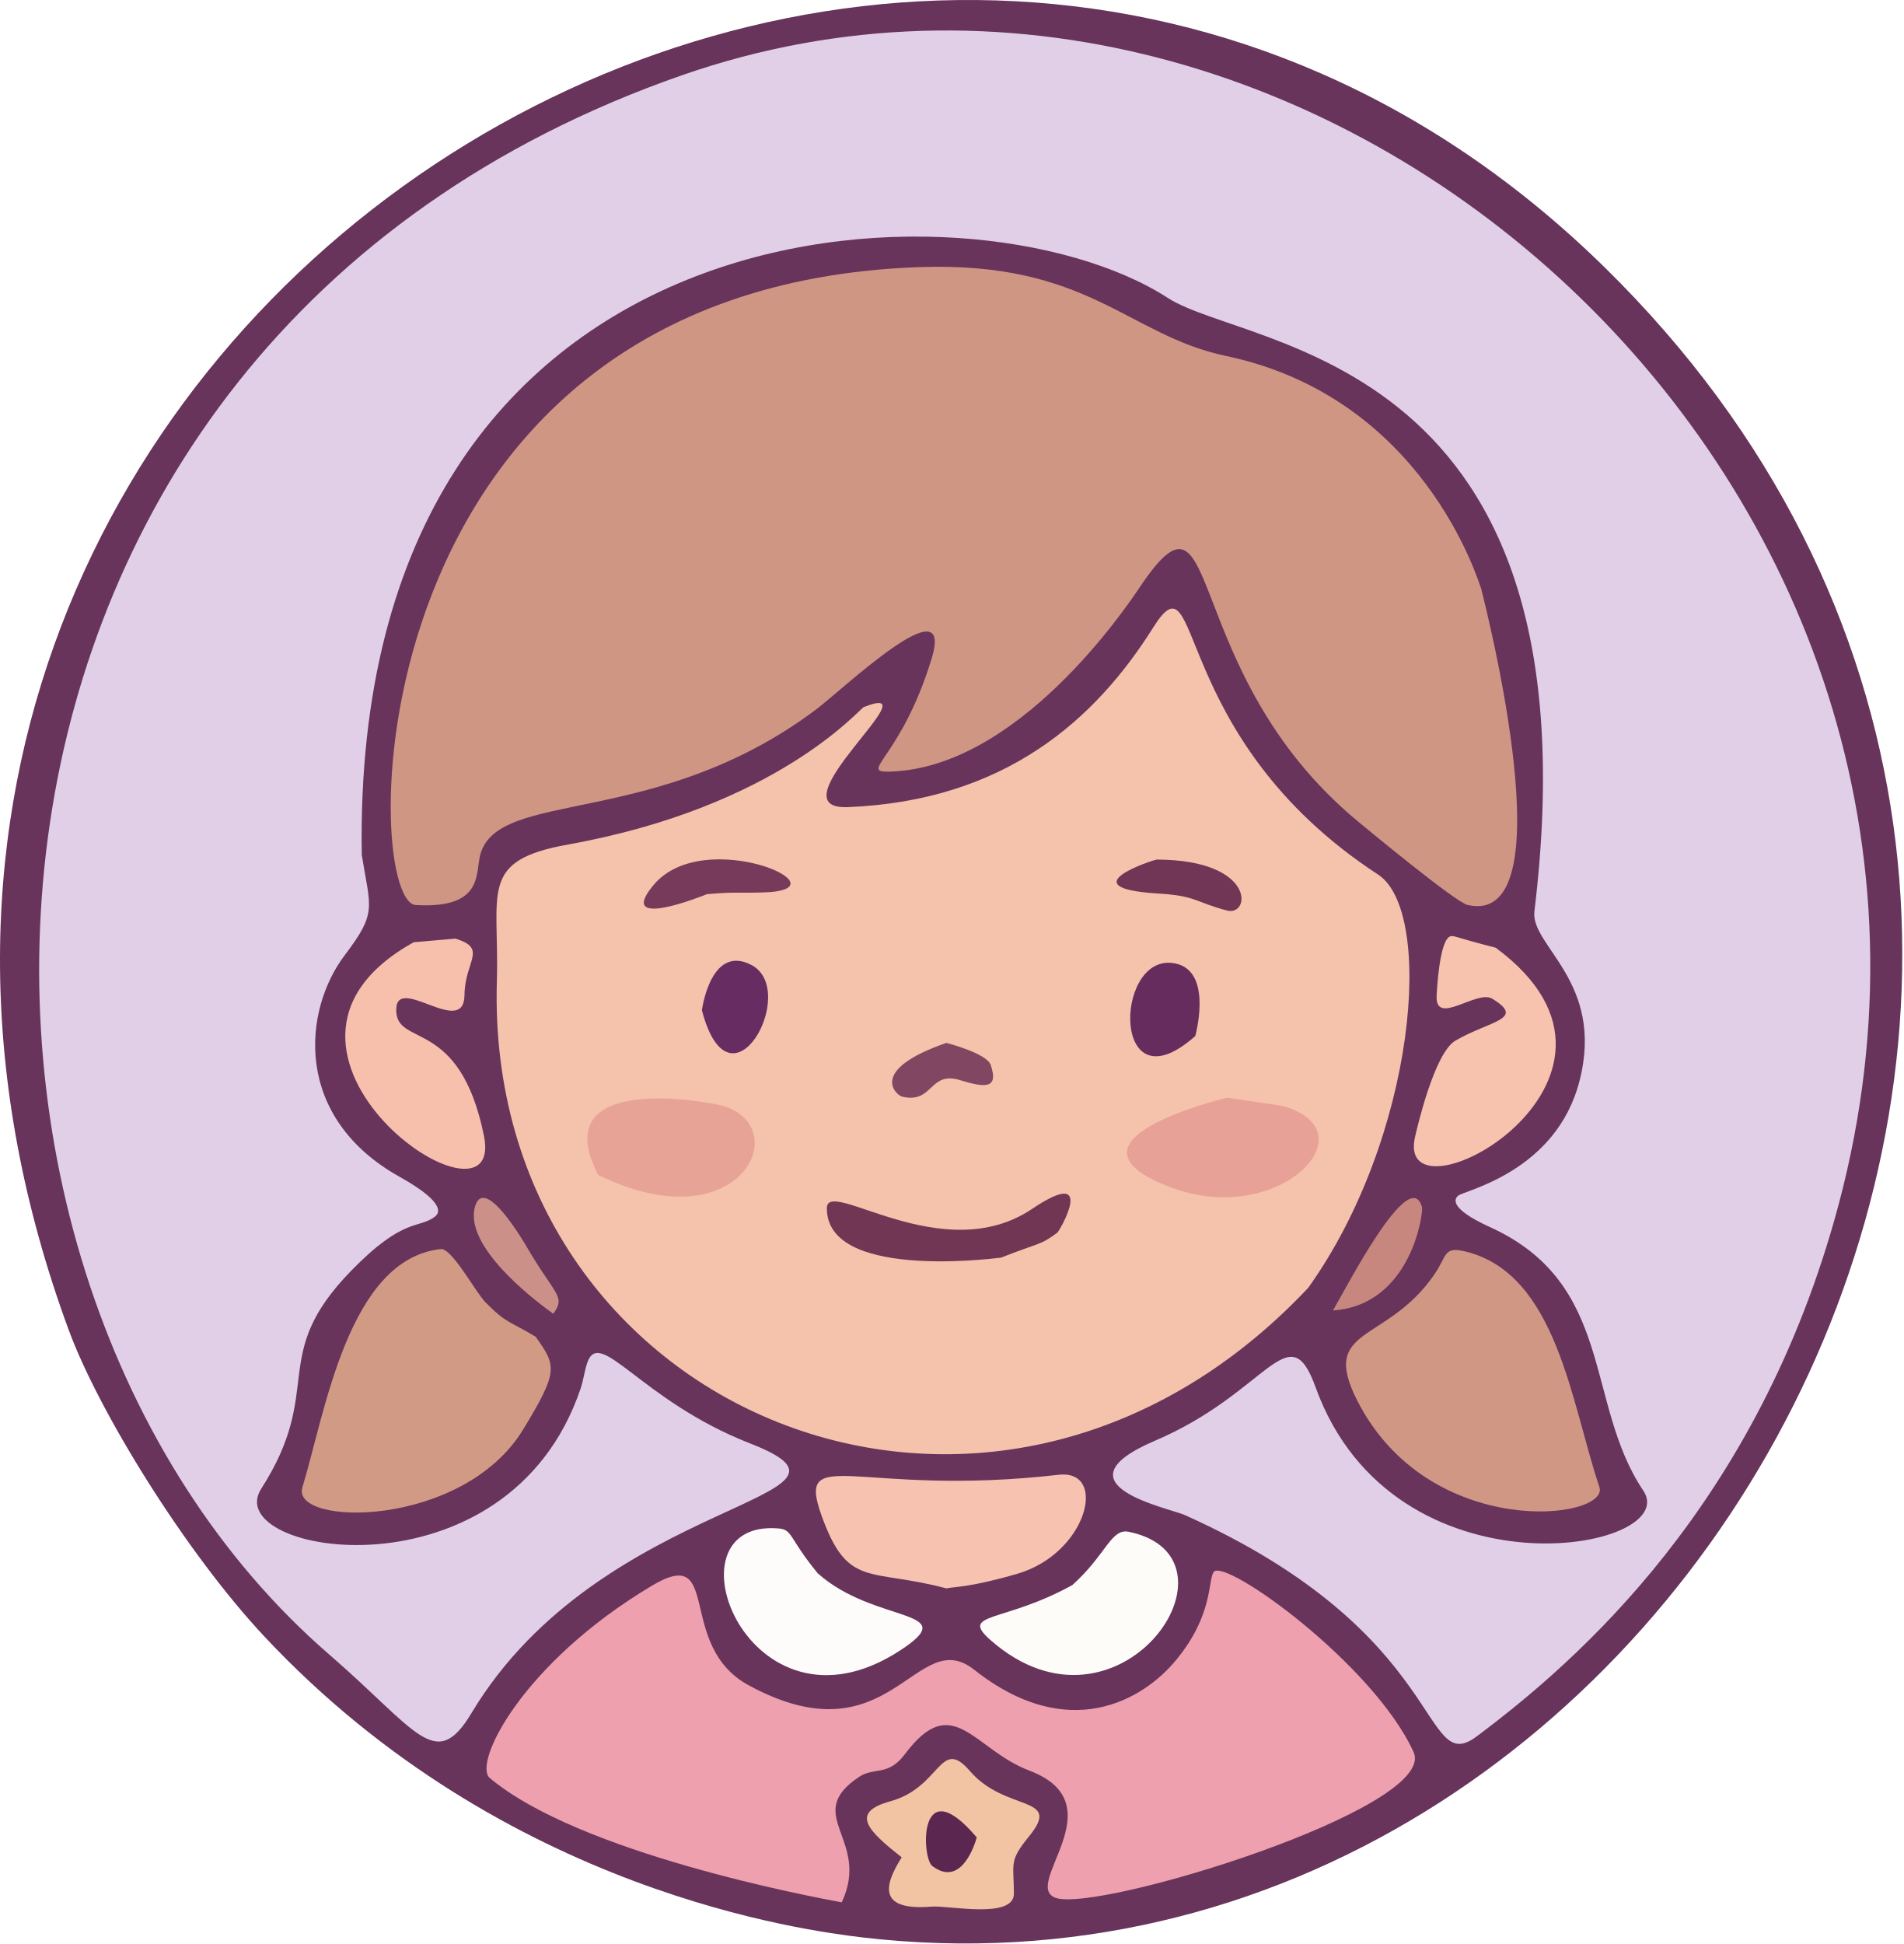
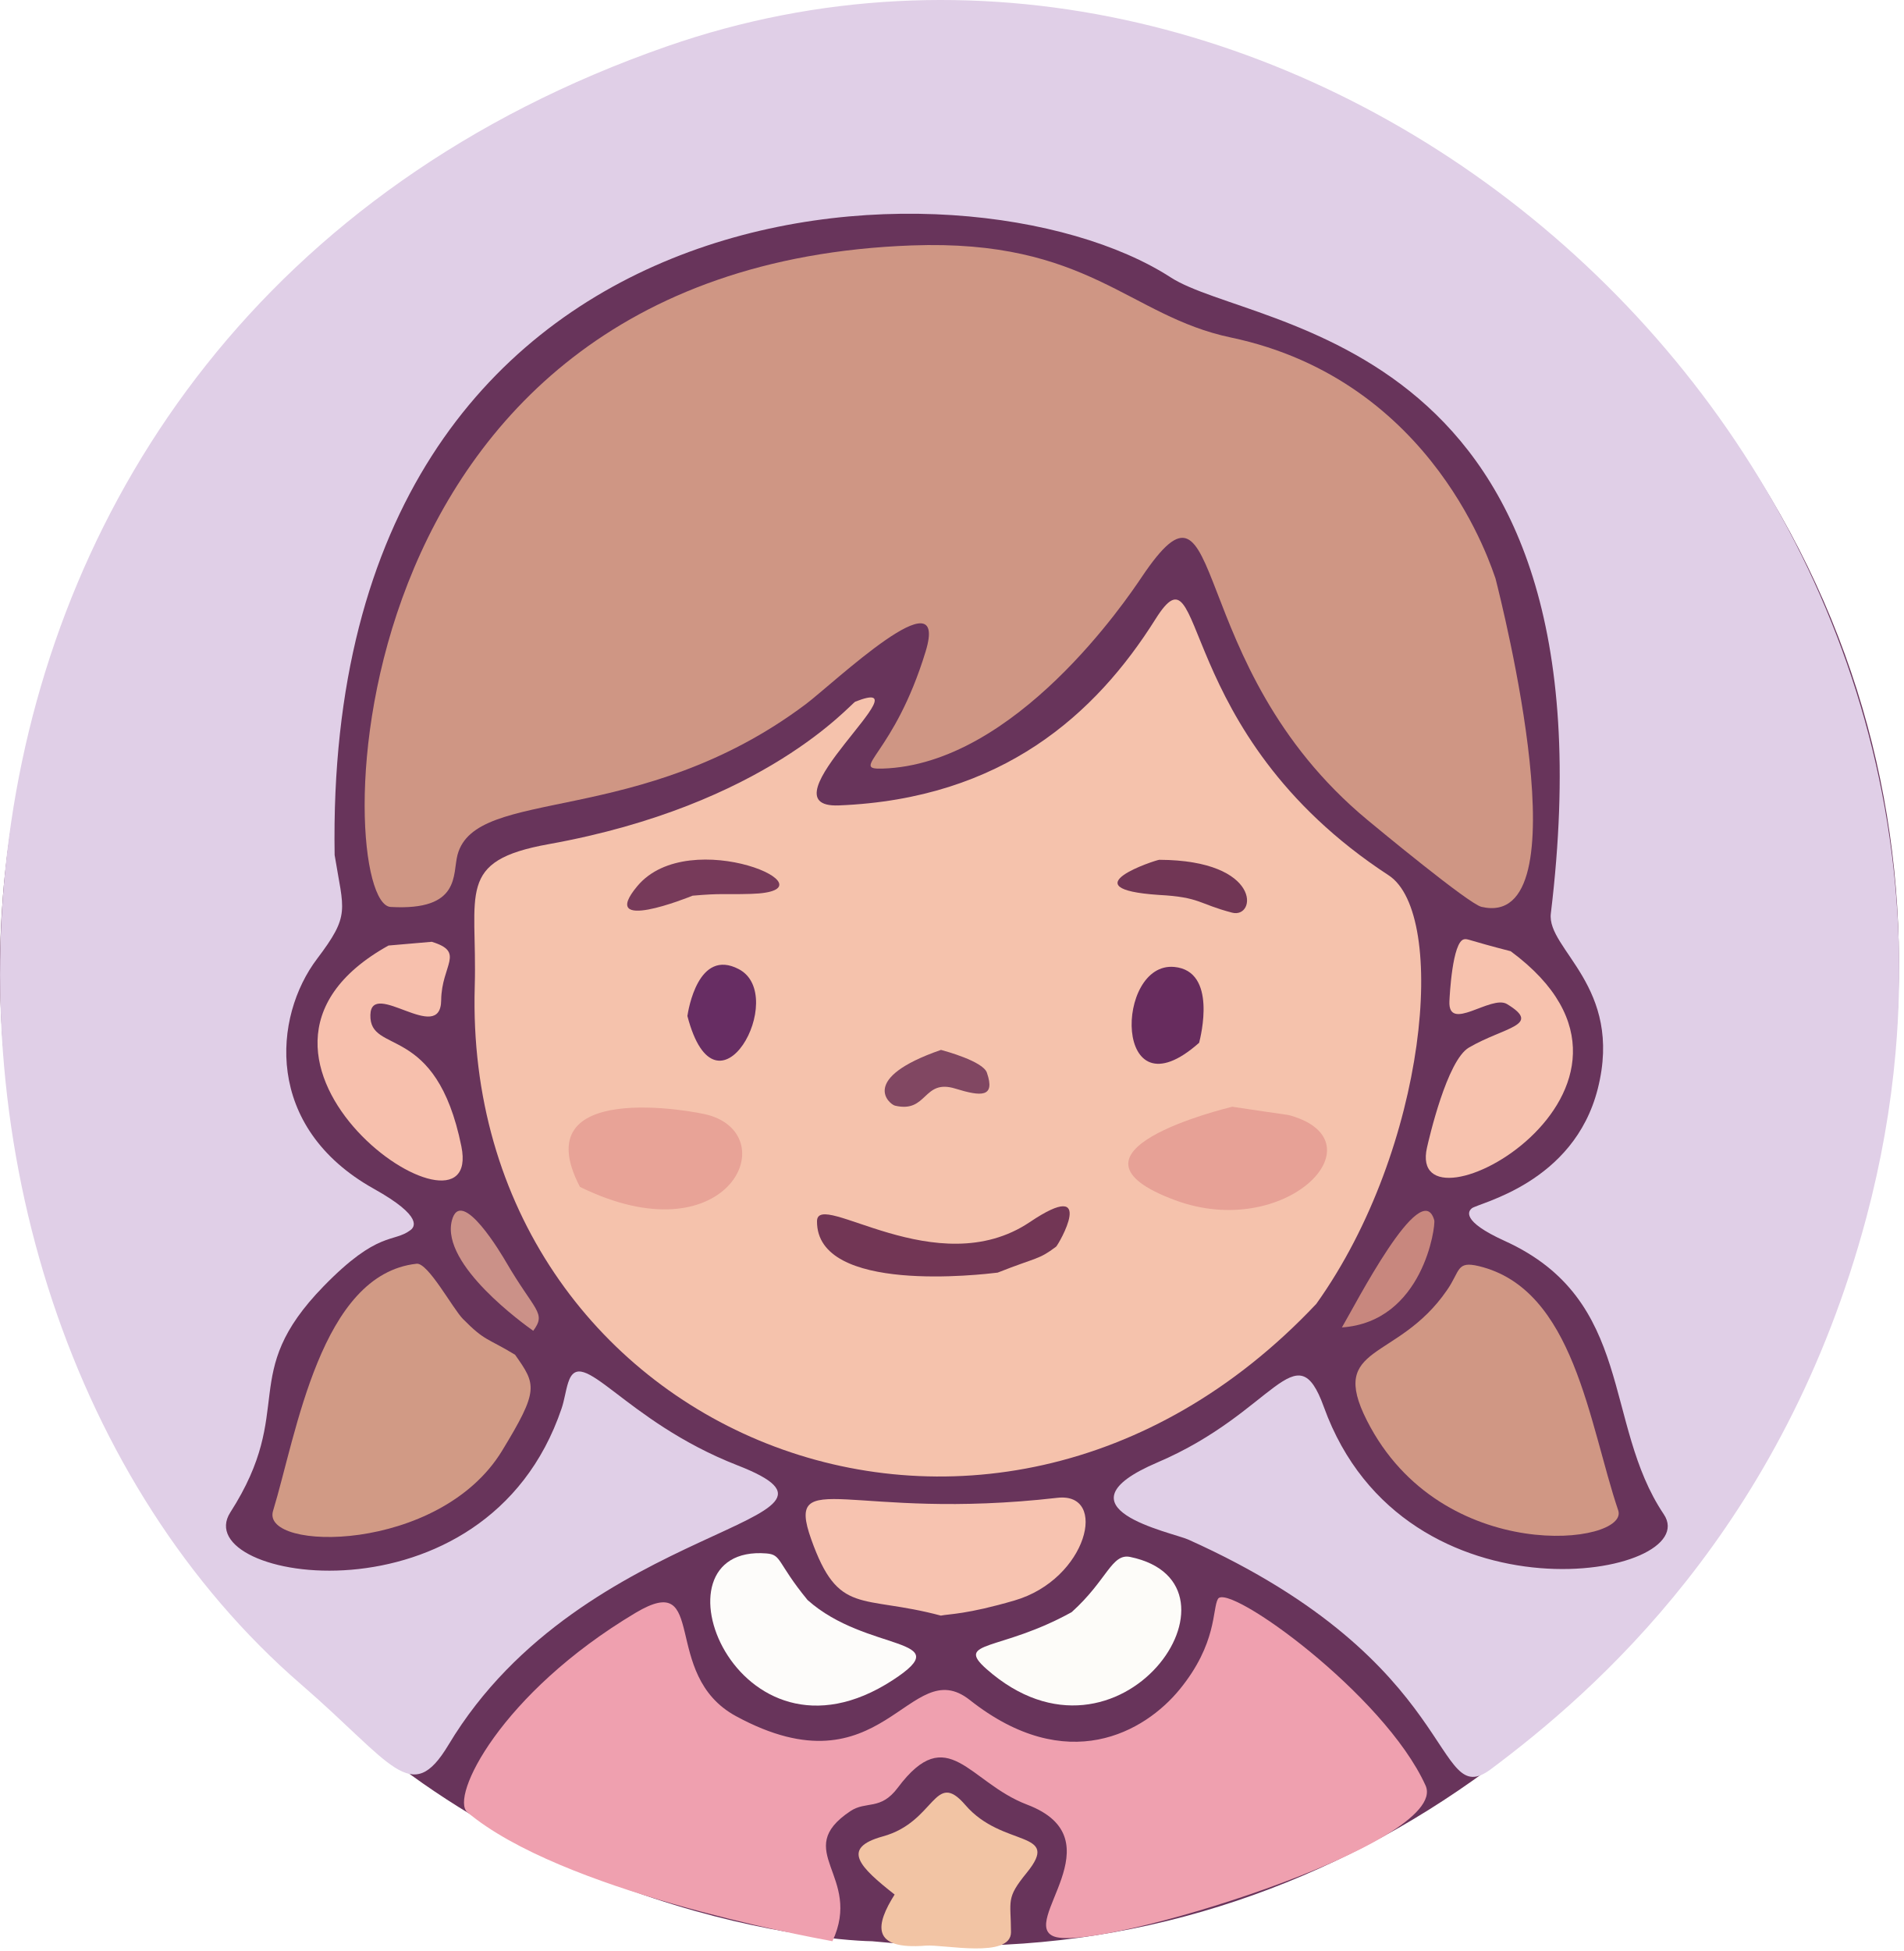
- <svg xmlns="http://www.w3.org/2000/svg" width="100%" height="100%" viewBox="0 0 334 341" version="1.1" xml:space="preserve" style="fill-rule:evenodd;clip-rule:evenodd;stroke-linejoin:round;stroke-miterlimit:2;">
-   <g transform="matrix(1,0,0,1,-1653.179,-3953.797)">
-     <g transform="matrix(2.462444,0,0,2.462444,493.1656,3553.47)">
-       <path d="M532.49,300.581C528.705,300.116 507.058,297.455 489.908,279.138C484.309,273.157 478.126,263.144 475.979,257.319C449.725,186.08 535.233,132.406 585.396,181.605C634.01,229.283 591.762,307.547 532.49,300.581Z" style="fill:rgb(104,52,91);" />
+ <svg xmlns="http://www.w3.org/2000/svg" width="100%" height="100%" viewBox="0 0 322 330" version="1.1" xml:space="preserve" style="fill-rule:evenodd;clip-rule:evenodd;stroke-linejoin:round;stroke-miterlimit:2;">
+   <g transform="matrix(1,0,0,1,-5404.711,-9320.512)">
+     <g transform="matrix(2.462444,0,0,2.462444,4237.835,8914.837)">
+       <g transform="matrix(0.962587,0,0,0.951971,20.41492,11.52796)">
+         <path d="M533.314,301.017C529.202,300.947 506.084,298.636 489.908,279.138C484.677,272.832 478.126,263.144 475.979,257.319C449.725,186.08 535.16,132.48 585.396,181.605C633.811,228.948 592.009,307.012 533.314,301.017Z" style="fill:rgb(104,52,91);" />
+       </g>
    </g>
-     <g transform="matrix(2.462444,0,0,2.462444,493.1656,3553.47)">
-       <path d="M496.857,223.475C497.483,227.331 497.957,227.559 495.65,230.607C492.636,234.588 491.976,242.174 499.556,246.405C503.021,248.339 502.311,249.054 502.07,249.238C500.898,250.132 499.863,249.235 496.105,253.092C490.15,259.204 494.282,261.472 489.692,268.628C486.68,273.323 507.263,276.828 512.451,261.482C512.646,260.905 512.716,260.291 512.902,259.711C513.78,256.964 516.664,262.327 524.537,265.4C534.788,269.4 513.984,269.084 504.679,284.597C502.112,288.877 500.834,285.879 494.553,280.445C463.179,253.301 464.432,187.152 519.705,167.921C564.836,152.218 615.73,197.225 602.078,248.385C596.384,269.721 583.43,280.926 576.299,286.26C572.268,289.276 574.435,278.998 555.501,270.498C554.367,269.99 546.024,268.339 553.386,265.196C561.467,261.746 562.904,256.106 564.812,261.387C570.378,276.794 591.047,273.044 588.162,268.756C583.969,262.525 586.179,254.047 577.24,249.985C574.166,248.589 574.775,247.91 574.971,247.746C575.414,247.374 581.981,246.047 583.63,239.529C585.411,232.492 580.107,229.954 580.405,227.493C585.23,187.688 560.047,187.52 554.293,183.8C540.25,174.72 496.081,176.209 496.857,223.475Z" style="fill:rgb(224,207,231);" />
+     <g transform="matrix(2.462444,0,0,2.462444,4237.835,8914.837)">
+       <path d="M496.857,223.475C497.483,227.331 497.957,227.559 495.65,230.607C492.636,234.588 491.976,242.174 499.556,246.405C503.021,248.339 502.311,249.054 502.07,249.238C500.898,250.132 499.863,249.235 496.105,253.092C490.15,259.204 494.282,261.472 489.692,268.628C486.68,273.323 507.263,276.828 512.451,261.482C512.646,260.905 512.716,260.291 512.902,259.711C513.78,256.964 516.664,262.327 524.537,265.4C534.788,269.4 513.984,269.084 504.679,284.597C502.112,288.877 500.834,285.879 494.553,280.445C463.179,253.301 464.432,187.152 519.705,167.921C561.468,153.39 608.166,190.845 604.085,237.057C603.756,240.783 603.097,244.567 602.078,248.385C596.384,269.721 583.43,280.926 576.299,286.26C572.268,289.276 574.435,278.998 555.501,270.498C554.367,269.99 546.024,268.339 553.386,265.196C561.467,261.746 562.904,256.106 564.812,261.387C570.378,276.794 591.047,273.044 588.162,268.756C583.969,262.525 586.179,254.047 577.24,249.985C574.166,248.589 574.775,247.91 574.971,247.746C575.414,247.374 581.981,246.047 583.63,239.529C585.411,232.492 580.107,229.954 580.405,227.493C585.23,187.688 560.047,187.52 554.293,183.8C540.25,174.72 496.081,176.209 496.857,223.475Z" style="fill:rgb(224,207,231);" />
    </g>
-     <g transform="matrix(2.462444,0,0,2.462444,493.1656,3553.47)">
+     <g transform="matrix(2.462444,0,0,2.462444,4237.835,8914.837)">
      <path d="M564.292,254.309C541.573,278.428 505.6,263.036 506.482,232.5C506.667,226.061 505.162,223.879 511.56,222.73C526.482,220.048 532.309,213.066 532.629,212.94C537.778,210.911 525.927,220.293 531.499,220.068C542.73,219.616 549.142,213.797 553.239,207.282C556.819,201.59 554.193,215.027 569.265,224.871C573.326,227.523 571.958,243.577 564.292,254.309Z" style="fill:rgb(245,194,172);" />
    </g>
-     <g transform="matrix(2.462444,0,0,2.462444,493.1656,3553.47)">
+     <g transform="matrix(2.462444,0,0,2.462444,4237.835,8914.837)">
      <path d="M576.604,204.481C577.047,206.232 582.727,228.683 575.64,227.036C574.764,226.833 568.419,221.574 567.813,221.072C554.946,210.408 558.252,195.531 552.298,204.387C551.31,205.857 543.627,217.283 534.47,217.54C532.201,217.603 535.291,216.589 537.457,209.491C539.117,204.052 531.132,211.684 529.203,213.129C517.823,221.66 506.563,218.732 505.299,223.461C504.942,224.796 505.549,227.318 500.705,227.043C496.748,226.819 495.898,183.093 536.5,181.603C548.64,181.157 551.405,186.451 558.418,187.926C572.499,190.887 576.38,203.922 576.604,204.481Z" style="fill:rgb(207,150,132);" />
    </g>
-     <g transform="matrix(2.462444,0,0,2.462444,493.1656,3553.47)">
+     <g transform="matrix(2.462444,0,0,2.462444,4237.835,8914.837)">
      <path d="M531.054,298.087C528.962,297.697 512.383,294.604 505.979,289.23C504.755,288.203 508.257,281.067 517.52,275.535C522.605,272.498 519.176,279.772 524.425,282.625C534.553,288.128 536.324,278.225 540.488,281.515C547.18,286.803 552.518,283.712 554.906,280.79C557.493,277.626 557.141,275.258 557.537,274.574C558.206,273.416 568.942,281.096 571.797,287.385C573.607,291.375 549.296,298.841 546.297,297.767C543.81,296.876 550.711,291.091 544.427,288.704C540.418,287.18 538.983,282.946 535.546,287.539C534.353,289.134 533.381,288.42 532.283,289.153C528.191,291.889 533.158,293.587 531.054,298.087Z" style="fill:rgb(239,160,175);" />
    </g>
-     <g transform="matrix(2.462444,0,0,2.462444,493.1656,3553.47)">
+     <g transform="matrix(2.462444,0,0,2.462444,4237.835,8914.837)">
      <path d="M573.261,253.38C574.195,252.045 573.902,251.342 575.456,251.714C582.014,253.286 583.015,262.514 585.033,268.491C585.827,270.843 572.899,272.404 567.778,262.335C565.077,257.024 569.861,258.315 573.261,253.38Z" style="fill:rgb(208,151,132);" />
    </g>
-     <g transform="matrix(2.462444,0,0,2.462444,493.1656,3553.47)">
+     <g transform="matrix(2.462444,0,0,2.462444,4237.835,8914.837)">
      <path d="M509.252,257.801C510.71,259.868 510.91,260.209 508.361,264.394C504.049,271.475 491.772,271.325 492.627,268.525C494.242,263.228 495.888,252.268 502.488,251.55C503.275,251.465 504.972,254.634 505.668,255.34C507.198,256.892 507.317,256.626 509.252,257.801Z" style="fill:rgb(209,154,133);" />
    </g>
-     <g transform="matrix(2.462444,0,0,2.462444,493.1656,3553.47)">
+     <g transform="matrix(2.462444,0,0,2.462444,4237.835,8914.837)">
      <path d="M538.503,275.72C532.994,274.252 531.477,275.769 529.594,270.472C527.774,265.353 532.334,269.252 546.505,267.629C550.042,267.224 548.565,273.222 543.566,274.68C540.257,275.645 539.092,275.599 538.503,275.72Z" style="fill:rgb(247,195,176);" />
    </g>
-     <g transform="matrix(2.462444,0,0,2.462444,493.1656,3553.47)">
+     <g transform="matrix(2.462444,0,0,2.462444,4237.835,8914.837)">
      <path d="M577.647,230.084C590.421,239.523 570.367,250.258 571.899,243.564C572.032,242.984 573.268,237.58 574.778,236.701C577.228,235.275 579.825,235.187 577.395,233.714C576.304,233.053 573.331,235.711 573.438,233.511C573.455,233.162 573.637,229.415 574.448,229.263C574.708,229.214 574.685,229.323 577.647,230.084Z" style="fill:rgb(247,194,174);" />
    </g>
-     <g transform="matrix(2.462444,0,0,2.462444,493.1656,3553.47)">
+     <g transform="matrix(2.462444,0,0,2.462444,4237.835,8914.837)">
      <path d="M500.557,229.693C500.795,229.672 503.528,229.436 503.528,229.436C505.859,230.145 504.202,231.008 504.176,233.452C504.144,236.55 499.381,231.96 499.313,234.456C499.237,237.252 503.825,234.904 505.564,243.489C507.163,251.385 486.618,237.443 500.557,229.693Z" style="fill:rgb(247,192,173);" />
    </g>
-     <g transform="matrix(2.462444,0,0,2.462444,493.1656,3553.47)">
+     <g transform="matrix(2.462444,0,0,2.462444,4237.835,8914.837)">
      <path d="M535.326,294.88C532.932,292.992 531.594,291.689 534.523,290.885C538.144,289.891 538.042,286.242 540.185,288.732C542.742,291.703 546.816,290.418 544.398,293.388C542.952,295.161 543.313,295.263 543.32,297.46C543.325,299.307 538.674,298.292 537.468,298.39C533.639,298.7 534.038,296.921 535.326,294.88Z" style="fill:rgb(242,196,164);" />
    </g>
-     <g transform="matrix(2.462444,0,0,2.462444,493.1656,3553.47)">
+     <g transform="matrix(2.462444,0,0,2.462444,4237.835,8914.837)">
      <path d="M529.345,274.649C533.407,278.28 539.813,277.149 535.199,280.151C524.419,287.167 518.176,270.789 526.515,271.449C527.588,271.533 527.218,272.056 529.345,274.649Z" style="fill:rgb(253,252,250);" />
    </g>
-     <g transform="matrix(2.462444,0,0,2.462444,493.1656,3553.47)">
+     <g transform="matrix(2.462444,0,0,2.462444,4237.835,8914.837)">
      <path d="M547.486,275.483C549.924,273.294 550.228,271.426 551.508,271.691C560.346,273.52 550.79,287.478 541.638,279.39C539.416,277.425 542.58,278.197 547.486,275.483Z" style="fill:rgb(253,252,249);" />
    </g>
-     <g transform="matrix(2.462444,0,0,2.462444,493.1656,3553.47)">
+     <g transform="matrix(2.462444,0,0,2.462444,4237.835,8914.837)">
      <path d="M558.521,240.766C562.248,241.333 562.234,241.287 562.546,241.378C568.792,243.209 562.183,249.994 554.6,247.188C545.725,243.902 557.937,240.91 558.521,240.766Z" style="fill:rgb(231,161,150);" />
    </g>
-     <g transform="matrix(2.462444,0,0,2.462444,493.1656,3553.47)">
+     <g transform="matrix(2.462444,0,0,2.462444,4237.835,8914.837)">
      <path d="M513.708,246.271C509.845,238.864 521.581,241.059 522.56,241.343C527.778,242.855 523.786,251.215 513.708,246.271Z" style="fill:rgb(232,163,151);" />
    </g>
-     <g transform="matrix(2.462444,0,0,2.462444,493.1656,3553.47)">
+     <g transform="matrix(2.462444,0,0,2.462444,4237.835,8914.837)">
      <path d="M542.402,252.161C541.378,252.284 529.956,253.658 529.994,248.63C530.01,246.407 538.243,252.974 544.612,248.69C549.31,245.529 546.574,250.261 546.416,250.38C545.199,251.295 545.147,251.076 542.402,252.161Z" style="fill:rgb(114,54,85);" />
    </g>
-     <g transform="matrix(2.462444,0,0,2.462444,493.1656,3553.47)">
+     <g transform="matrix(2.462444,0,0,2.462444,4237.835,8914.837)">
      <path d="M556.244,236.373C550.313,241.639 550.44,230.777 554.541,231.164C557.493,231.444 556.352,235.948 556.244,236.373Z" style="fill:rgb(103,44,94);" />
    </g>
-     <g transform="matrix(2.462444,0,0,2.462444,493.1656,3553.47)">
+     <g transform="matrix(2.462444,0,0,2.462444,4237.835,8914.837)">
      <path d="M521.09,234.532C521.149,234.154 521.825,229.841 524.627,231.318C528.063,233.128 523.109,242.286 521.09,234.532Z" style="fill:rgb(103,45,99);" />
    </g>
-     <g transform="matrix(2.462444,0,0,2.462444,493.1656,3553.47)">
+     <g transform="matrix(2.462444,0,0,2.462444,4237.835,8914.837)">
      <path d="M521.448,226.269C521.162,226.384 514.898,228.904 517.652,225.61C521.255,221.302 531.691,225.965 525.465,226.145C523.432,226.204 523.52,226.09 521.448,226.269Z" style="fill:rgb(119,58,90);" />
    </g>
-     <g transform="matrix(2.462444,0,0,2.462444,493.1656,3553.47)">
+     <g transform="matrix(2.462444,0,0,2.462444,4237.835,8914.837)">
      <path d="M553.483,226.217C547.168,225.798 553.314,223.803 553.507,223.804C560.596,223.834 560.185,227.873 558.507,227.434C556.173,226.823 556.329,226.37 553.483,226.217Z" style="fill:rgb(113,54,85);" />
    </g>
-     <g transform="matrix(2.462444,0,0,2.462444,493.1656,3553.47)">
+     <g transform="matrix(2.462444,0,0,2.462444,4237.835,8914.837)">
      <path d="M510.5,256.157C509.889,255.72 504.167,251.63 504.903,248.613C505.52,246.087 508.435,251.092 508.622,251.413C510.615,254.835 511.424,254.908 510.5,256.157Z" style="fill:rgb(203,145,136);" />
    </g>
-     <g transform="matrix(2.462444,0,0,2.462444,493.1656,3553.47)">
+     <g transform="matrix(2.462444,0,0,2.462444,4237.835,8914.837)">
      <path d="M566.053,255.925C566.935,254.442 571.521,245.469 572.396,248.559C572.503,248.937 571.645,255.537 566.053,255.925Z" style="fill:rgb(200,135,126);" />
    </g>
-     <g transform="matrix(2.462444,0,0,2.462444,493.1656,3553.47)">
+     <g transform="matrix(2.462444,0,0,2.462444,4237.835,8914.837)">
      <path d="M538.511,236.862C538.783,236.935 541.394,237.641 541.664,238.425C542.257,240.141 541.283,240.072 539.493,239.52C537.26,238.83 537.598,241.224 535.352,240.692C534.965,240.601 532.843,238.825 538.511,236.862Z" style="fill:rgb(129,71,98);" />
-     </g>
-     <g transform="matrix(2.462444,0,0,2.462444,493.1656,3553.47)">
-       <path d="M540.674,293.463C540.591,293.753 539.633,297.118 537.503,295.496C536.735,294.91 536.488,288.524 540.674,293.463Z" style="fill:rgb(91,39,81);" />
    </g>
  </g>
</svg>
